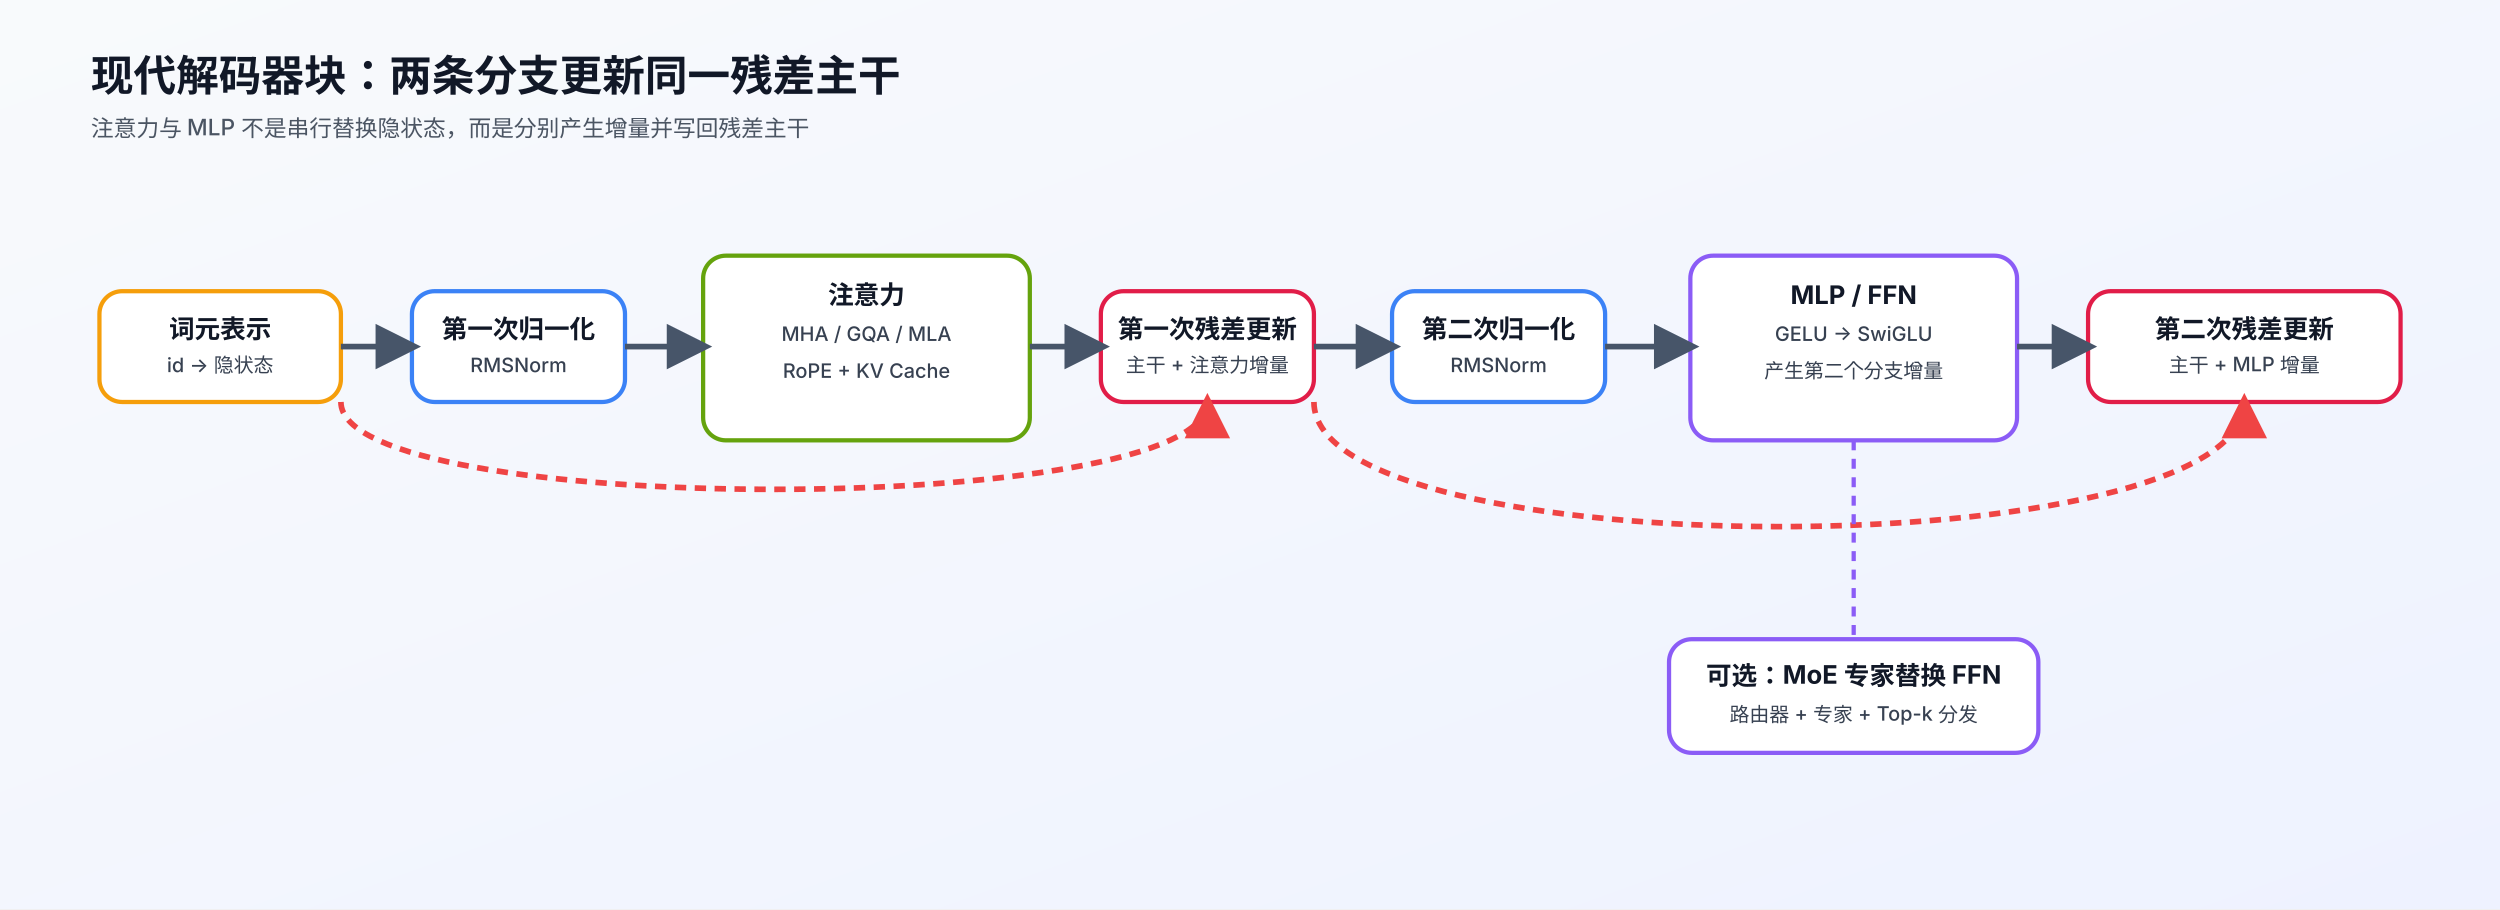
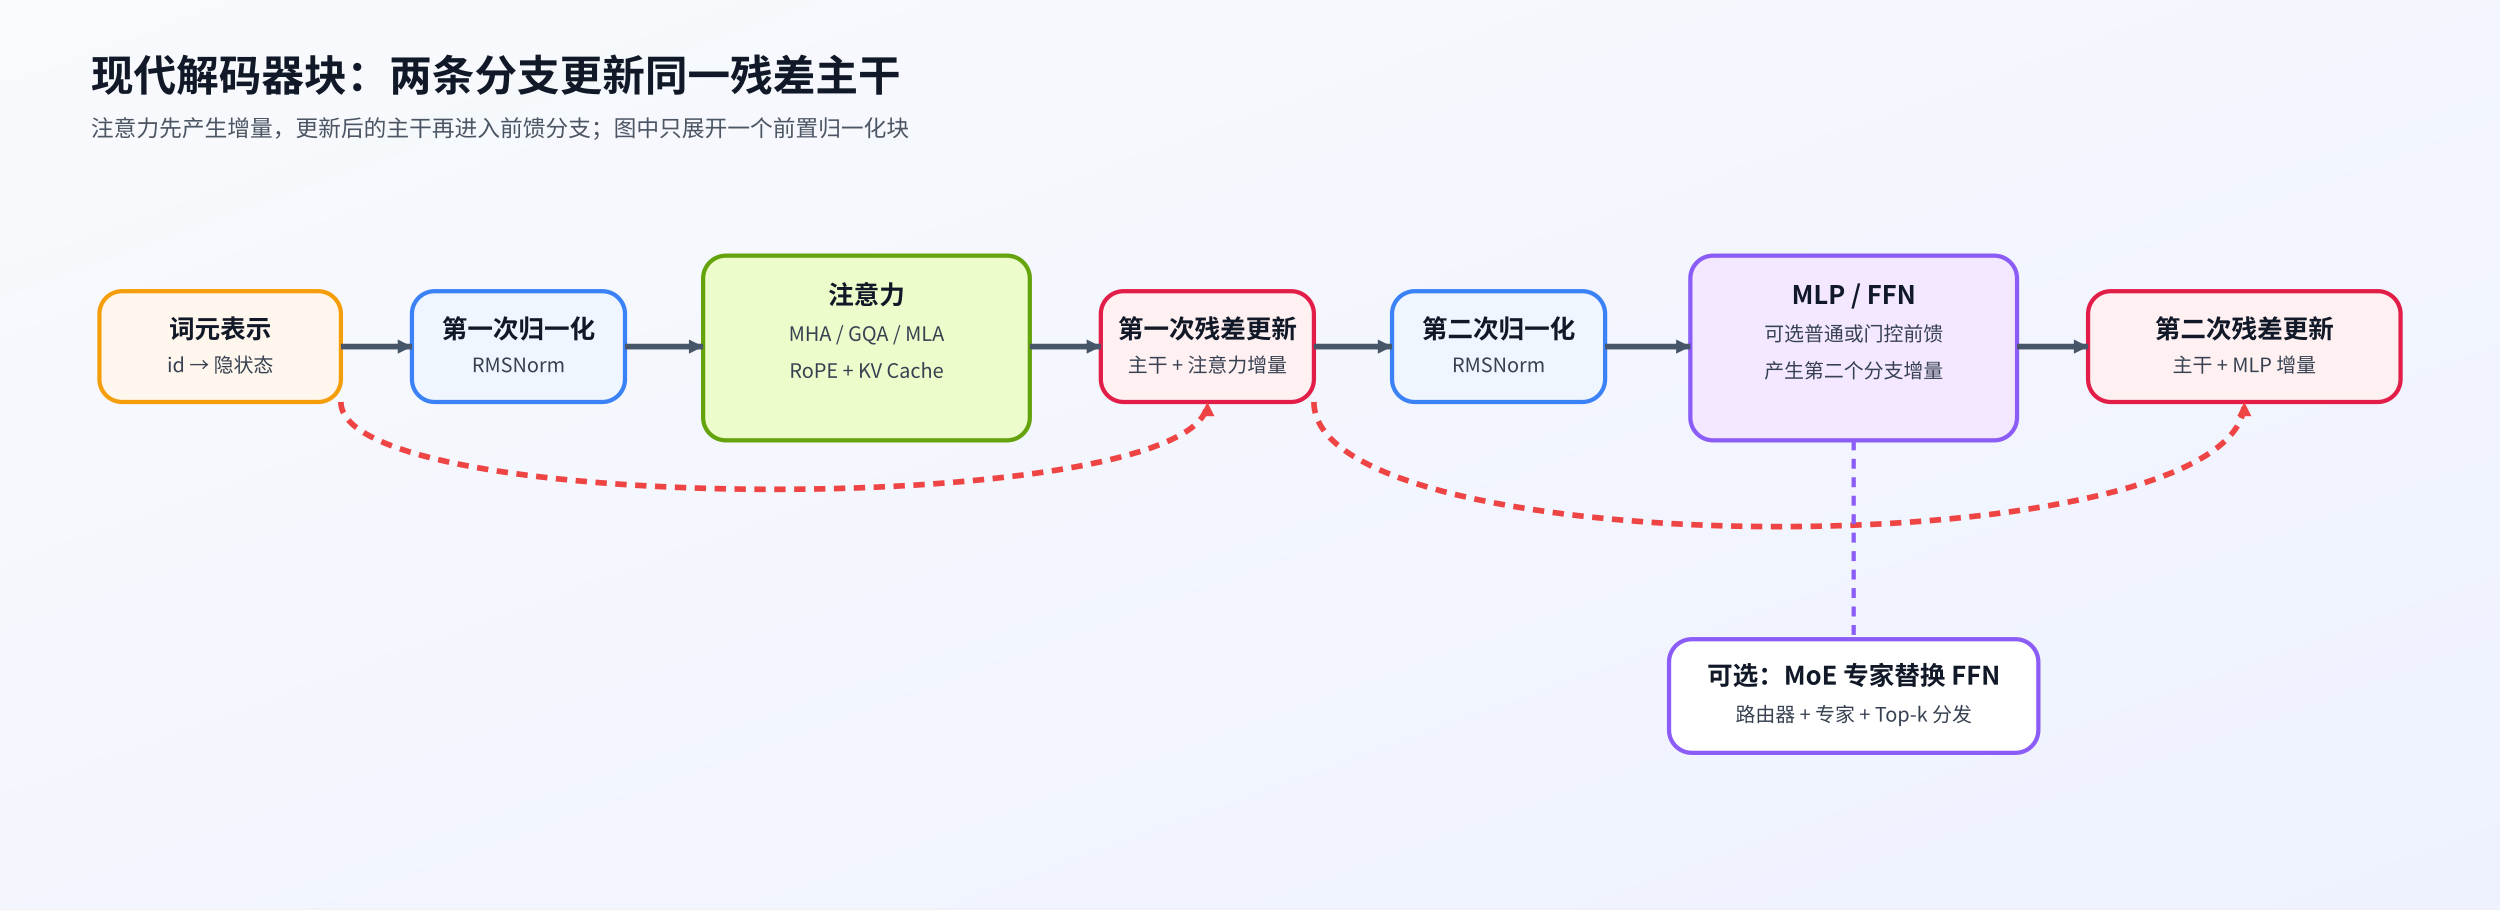
<svg xmlns="http://www.w3.org/2000/svg" width="1760" height="640" viewBox="0 0 1760 640" role="img" aria-labelledby="title desc">
  <defs>
    <linearGradient id="bg" x1="0" x2="1" y1="0" y2="1">
      <stop offset="0%" stop-color="#f8fafc" />
      <stop offset="100%" stop-color="#eef2ff" />
    </linearGradient>
    <style>
-       .title { font: 700 30px "Inter", "Noto Sans SC", sans-serif; fill: #111827; }
-       .sub { font: 500 16px "Inter", "Noto Sans SC", sans-serif; fill: #4b5563; }
-       .box { fill: #ffffff; stroke-width: 3; rx: 16; ry: 16; }
-       .label { font: 700 18px "Inter", "Noto Sans SC", sans-serif; fill: #111827; }
-       .small { font: 500 14px "Inter", "Noto Sans SC", sans-serif; fill: #374151; }
+       .title { font-family:"Noto Sans CJK SC",sans-serif;font-size:30px;font-weight:700; fill: #111827; }
+       .sub { font-family:"Noto Sans CJK SC",sans-serif;font-size:16px;font-weight:500; fill: #4b5563; }
+       .box { stroke-width: 3; rx: 16; ry: 16; }
+       .label { font-family:"Noto Sans CJK SC",sans-serif;font-size:18px;font-weight:700; fill: #111827; }
+       .small { font-family:"Noto Sans CJK SC",sans-serif;font-size:14px;font-weight:500; fill: #374151; }
      .arrow { stroke: #475569; stroke-width: 4; fill: none; marker-end: url(#arrow); }
      .res { stroke: #ef4444; stroke-width: 4; fill: none; stroke-dasharray: 8 6; marker-end: url(#arrowRed); }
      .alt { stroke: #8b5cf6; stroke-width: 3; fill: none; stroke-dasharray: 7 6; }
    </style>
-     <marker id="arrow" viewBox="0 0 10 10" refX="8" refY="5" markerWidth="8" markerHeight="8" orient="auto-start-reverse">
+     <marker id="arrow" viewBox="0 0 10 10" markerUnits="userSpaceOnUse" markerWidth="10" markerHeight="10" refX="10" refY="5" orient="auto">
      <path d="M 0 0 L 10 5 L 0 10 z" fill="#475569" />
    </marker>
-     <marker id="arrowRed" viewBox="0 0 10 10" refX="8" refY="5" markerWidth="8" markerHeight="8" orient="auto-start-reverse">
+     <marker id="arrowRed" viewBox="0 0 10 10" markerUnits="userSpaceOnUse" markerWidth="10" markerHeight="10" refX="10" refY="5" orient="auto">
      <path d="M 0 0 L 10 5 L 0 10 z" fill="#ef4444" />
    </marker>
  </defs>
  <rect width="1760" height="640" fill="url(#bg)" />
  <text x="64" y="64" class="title">现代解码器块：两条分支更新同一残差主干</text>
-   <text x="64" y="96" class="sub">注意力与 MLP 不是串行替换隐状态，而是分别产生增量并写回残差主干</text>
+   <text x="64" y="96" class="sub">注意力先产生增量，更新后的主干再进入前馈分支；图中只展开一个前置归一化块</text>
  <rect x="70" y="205" width="170" height="78" class="box" fill="#fff7ed" stroke="#f59e0b" />
  <text x="155" y="238" text-anchor="middle" class="label">词元表示</text>
  <text x="155" y="262" text-anchor="middle" class="small">id → 隐状态</text>
  <rect x="290" y="205" width="150" height="78" class="box" fill="#eff6ff" stroke="#3b82f6" />
  <text x="365" y="238" text-anchor="middle" class="label">第一次归一化</text>
  <text x="365" y="262" text-anchor="middle" class="small">RMSNorm</text>
  <rect x="495" y="180" width="230" height="130" class="box" fill="#ecfccb" stroke="#65a30d" />
  <text x="610" y="214" text-anchor="middle" class="label">注意力</text>
  <text x="610" y="240" text-anchor="middle" class="small">MHA / GQA / MLA</text>
  <text x="610" y="266" text-anchor="middle" class="small">RoPE + KV Cache</text>
  <rect x="775" y="205" width="150" height="78" class="box" fill="#fff1f2" stroke="#e11d48" />
  <text x="850" y="238" text-anchor="middle" class="label">第一次残差更新</text>
  <text x="850" y="262" text-anchor="middle" class="small">主干 + 注意力增量</text>
  <rect x="980" y="205" width="150" height="78" class="box" fill="#eff6ff" stroke="#3b82f6" />
  <text x="1055" y="238" text-anchor="middle" class="label">第二次归一化</text>
  <text x="1055" y="262" text-anchor="middle" class="small">RMSNorm</text>
  <rect x="1190" y="180" width="230" height="130" class="box" fill="#f3e8ff" stroke="#8b5cf6" />
  <text x="1305" y="214" text-anchor="middle" class="label">MLP / FFN</text>
-   <text x="1305" y="240" text-anchor="middle" class="small">GELU → SwiGLU</text>
+   <text x="1305" y="240" text-anchor="middle" class="small">可选普通或门控前馈</text>
  <text x="1305" y="266" text-anchor="middle" class="small">产生第二个分支增量</text>
  <rect x="1470" y="205" width="220" height="78" class="box" fill="#fff1f2" stroke="#e11d48" />
  <text x="1580" y="238" text-anchor="middle" class="label">第二次残差更新</text>
  <text x="1580" y="262" text-anchor="middle" class="small">主干 + MLP 增量</text>
  <path d="M 240 244 L 290 244" class="arrow" />
  <path d="M 440 244 L 495 244" class="arrow" />
  <path d="M 725 244 L 775 244" class="arrow" />
  <path d="M 925 244 L 980 244" class="arrow" />
  <path d="M 1130 244 L 1190 244" class="arrow" />
  <path d="M 1420 244 L 1470 244" class="arrow" />
  <path d="M 240 283 C 240 365 850 365 850 283" class="res" />
  <path d="M 925 283 C 925 400 1580 400 1580 283" class="res" />
  <rect x="1175" y="450" width="260" height="80" class="box" fill="#ffffff" stroke="#8b5cf6" />
  <text x="1305" y="482" text-anchor="middle" class="label">可选：MoE 专家替换 FFN</text>
  <text x="1305" y="508" text-anchor="middle" class="small">路由器 + 专家 + Top-k 分发</text>
  <path d="M 1305 310 V450" class="alt" />
</svg>
